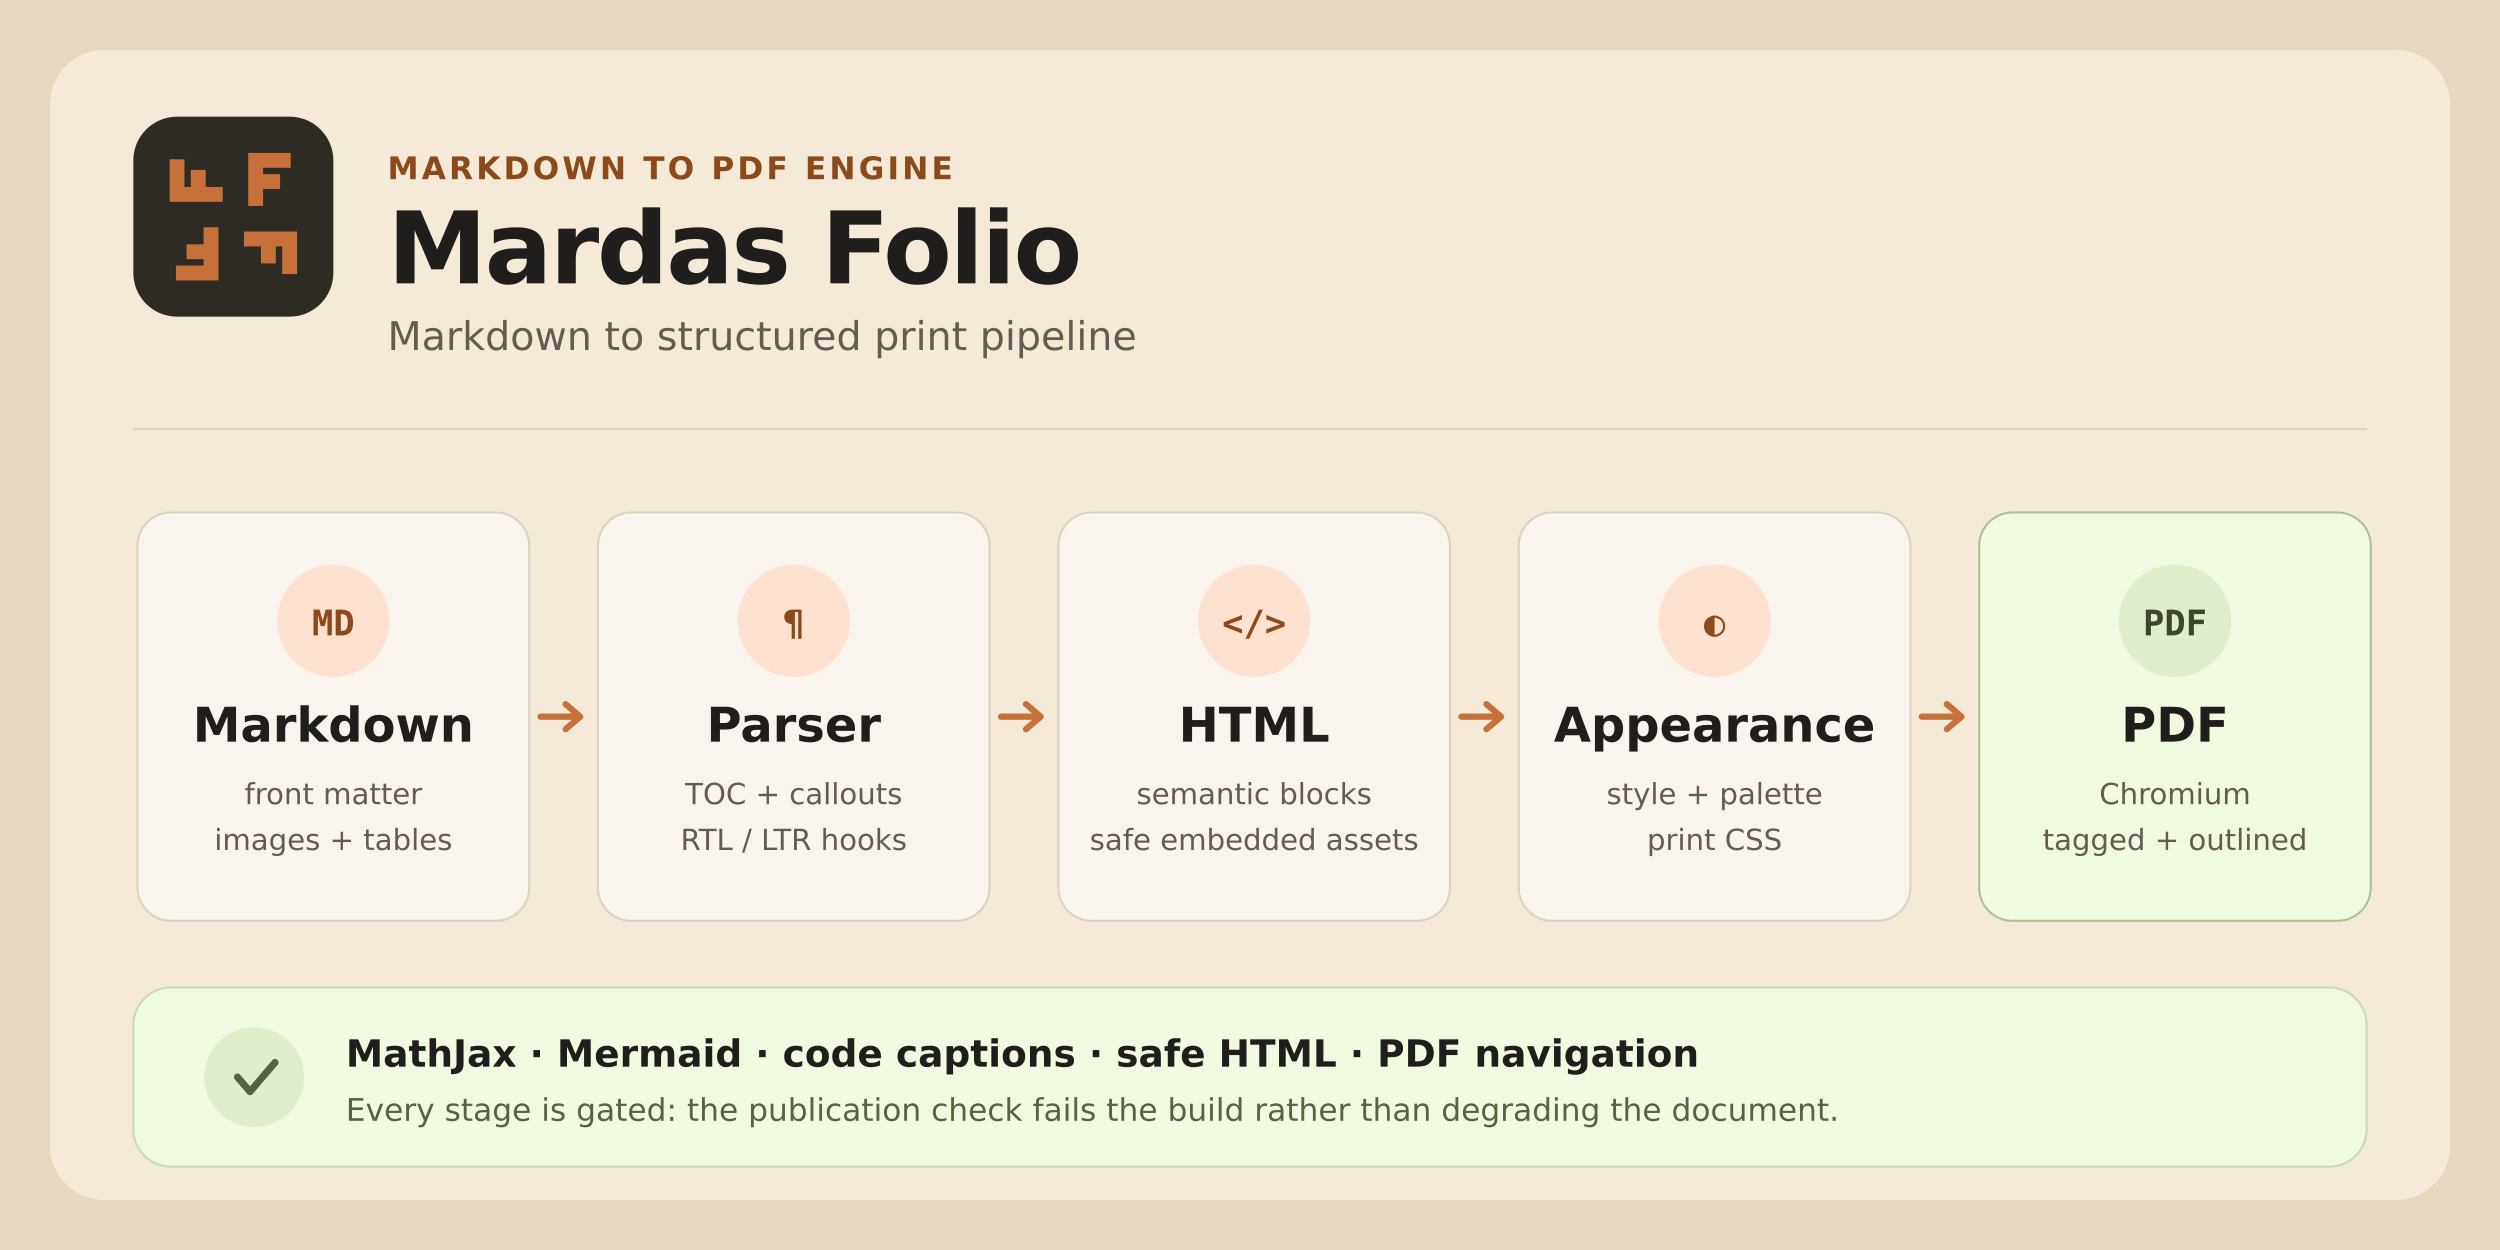
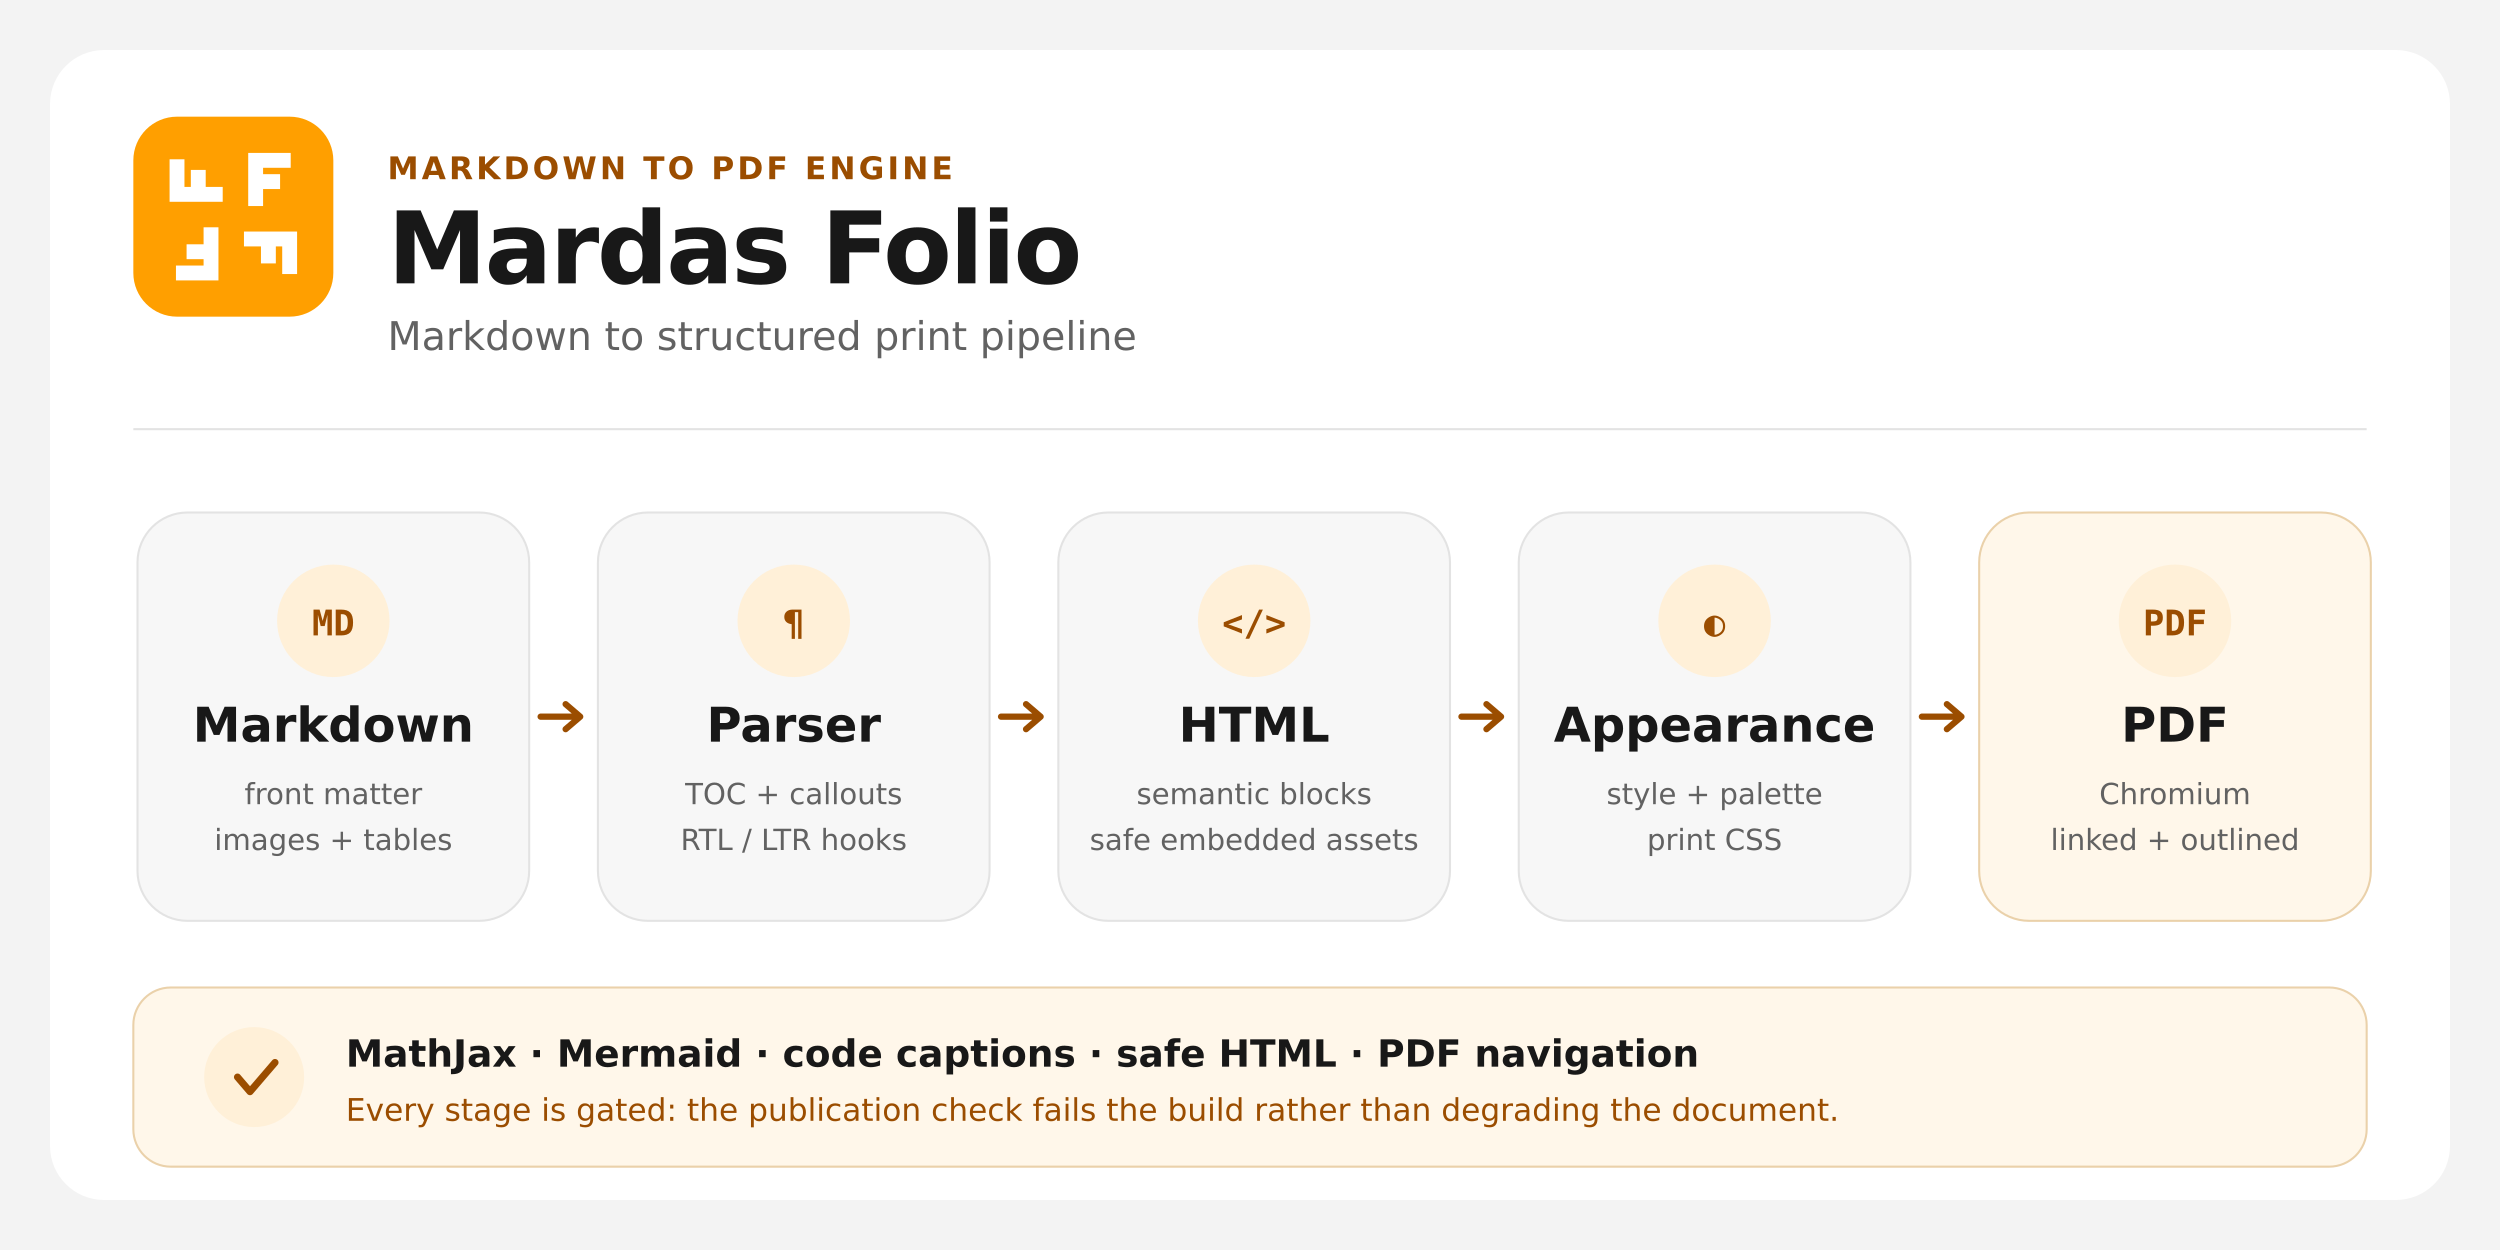
<svg xmlns="http://www.w3.org/2000/svg" width="1200" height="600" viewBox="0 0 1200 600">
-   <rect width="1200" height="600" fill="#e6d9c0" />
-   <rect x="24" y="24" width="1152" height="552" rx="26" fill="#f5ead8" />
+   <rect width="1200" height="600" fill="#F3F3F3" />
+   <rect x="24" y="24" width="1152" height="552" rx="26" fill="#FFFFFF" />
  <g transform="translate(64 56)">
-     <rect width="96" height="96" rx="21" fill="#2e2b25" />
-     <g transform="translate(48 48) scale(0.51)" fill="#c67139">
+     <rect width="96" height="96" rx="21" fill="#FF9F00" />
+     <g transform="translate(48 48) scale(0.51)" fill="#FFFFFF">
      <g transform="rotate(0) translate(14 -60)">
        <path d="M0 0 H40 V14 H14 V20 H30 V34 H14 V50 H0 Z" />
      </g>
      <g transform="rotate(90) translate(14 -60)">
        <path d="M0 0 H40 V14 H14 V20 H30 V34 H14 V50 H0 Z" />
      </g>
      <g transform="rotate(180) translate(14 -60)">
        <path d="M0 0 H40 V14 H14 V20 H30 V34 H14 V50 H0 Z" />
      </g>
      <g transform="rotate(270) translate(14 -60)">
        <path d="M0 0 H40 V14 H14 V20 H30 V34 H14 V50 H0 Z" />
      </g>
    </g>
  </g>
-   <text x="186" y="86" font-family="Figtree,'DejaVu Sans',sans-serif" font-size="15" font-weight="700" letter-spacing="0.1em" fill="#8c491a">MARKDOWN TO PDF ENGINE</text>
-   <text x="186" y="136" font-family="Figtree,'DejaVu Sans',sans-serif" font-size="48" font-weight="700" letter-spacing="-1.1" fill="#201e1d">Mardas Folio</text>
-   <text x="186" y="168" font-family="Figtree,'DejaVu Sans',sans-serif" font-size="19" fill="#645c50">Markdown to structured print pipeline</text>
-   <line x1="64" y1="206" x2="1136" y2="206" stroke="#dcd3c4" stroke-width="1" />
+   <text x="186" y="86" font-family="Figtree,'DejaVu Sans',sans-serif" font-size="15" font-weight="700" letter-spacing="0.1em" fill="#9B4D00">MARKDOWN TO PDF ENGINE</text>
+   <text x="186" y="136" font-family="Figtree,'DejaVu Sans',sans-serif" font-size="48" font-weight="700" letter-spacing="-1.1" fill="#181818">Mardas Folio</text>
+   <text x="186" y="168" font-family="Figtree,'DejaVu Sans',sans-serif" font-size="19" fill="#626262">Markdown to structured print pipeline</text>
+   <line x1="64" y1="206" x2="1136" y2="206" stroke="#E3E3E3" stroke-width="1" />
  <g transform="translate(66 246)">
-     <rect width="188" height="196" rx="16" fill="#f9f4ed" stroke="#dcd3c4" />
-     <circle cx="94.0" cy="52" r="27" fill="#ffe1d0" />
-     <text x="94.0" y="59" text-anchor="middle" font-size="17" font-weight="700" font-family="'IBM Plex Mono','DejaVu Sans Mono',monospace" fill="#8c491a">MD</text>
-     <text x="94.0" y="110" text-anchor="middle" font-size="23" font-weight="700" font-family="Figtree,'DejaVu Sans',sans-serif" fill="#201e1d">Markdown</text>
-     <text x="94.0" y="140" text-anchor="middle" font-size="14" font-family="Figtree,'DejaVu Sans',sans-serif" fill="#645c50">front matter</text>
-     <text x="94.0" y="162" text-anchor="middle" font-size="14" font-family="Figtree,'DejaVu Sans',sans-serif" fill="#645c50">images + tables</text>
+     <rect width="188" height="196" rx="24" fill="#F7F7F7" stroke="#E3E3E3" />
+     <circle cx="94.0" cy="52" r="27" fill="#FFF0D8" />
+     <text x="94.0" y="59" text-anchor="middle" font-size="17" font-weight="700" font-family="'IBM Plex Mono','DejaVu Sans Mono',monospace" fill="#9B4D00">MD</text>
+     <text x="94.0" y="110" text-anchor="middle" font-size="23" font-weight="700" font-family="Figtree,'DejaVu Sans',sans-serif" fill="#181818">Markdown</text>
+     <text x="94.0" y="140" text-anchor="middle" font-size="14" font-family="Figtree,'DejaVu Sans',sans-serif" fill="#626262">front matter</text>
+     <text x="94.0" y="162" text-anchor="middle" font-size="14" font-family="Figtree,'DejaVu Sans',sans-serif" fill="#626262">images + tables</text>
  </g>
-   <path d="M259.5 344 H277.5 M271.5 338 L278.5 344 L271.5 350" stroke="#c67139" stroke-width="3" fill="none" stroke-linecap="round" stroke-linejoin="round" />
+   <path d="M259.5 344 H277.5 M271.5 338 L278.5 344 L271.5 350" stroke="#9B4D00" stroke-width="3" fill="none" stroke-linecap="round" stroke-linejoin="round" />
  <g transform="translate(287 246)">
-     <rect width="188" height="196" rx="16" fill="#f9f4ed" stroke="#dcd3c4" />
-     <circle cx="94.0" cy="52" r="27" fill="#ffe1d0" />
-     <text x="94.0" y="59" text-anchor="middle" font-size="17" font-weight="700" font-family="'IBM Plex Mono','DejaVu Sans Mono',monospace" fill="#8c491a">¶</text>
-     <text x="94.0" y="110" text-anchor="middle" font-size="23" font-weight="700" font-family="Figtree,'DejaVu Sans',sans-serif" fill="#201e1d">Parser</text>
-     <text x="94.0" y="140" text-anchor="middle" font-size="14" font-family="Figtree,'DejaVu Sans',sans-serif" fill="#645c50">TOC + callouts</text>
-     <text x="94.0" y="162" text-anchor="middle" font-size="14" font-family="Figtree,'DejaVu Sans',sans-serif" fill="#645c50">RTL / LTR hooks</text>
+     <rect width="188" height="196" rx="24" fill="#F7F7F7" stroke="#E3E3E3" />
+     <circle cx="94.0" cy="52" r="27" fill="#FFF0D8" />
+     <text x="94.0" y="59" text-anchor="middle" font-size="17" font-weight="700" font-family="'IBM Plex Mono','DejaVu Sans Mono',monospace" fill="#9B4D00">¶</text>
+     <text x="94.0" y="110" text-anchor="middle" font-size="23" font-weight="700" font-family="Figtree,'DejaVu Sans',sans-serif" fill="#181818">Parser</text>
+     <text x="94.0" y="140" text-anchor="middle" font-size="14" font-family="Figtree,'DejaVu Sans',sans-serif" fill="#626262">TOC + callouts</text>
+     <text x="94.0" y="162" text-anchor="middle" font-size="14" font-family="Figtree,'DejaVu Sans',sans-serif" fill="#626262">RTL / LTR hooks</text>
  </g>
-   <path d="M480.5 344 H498.5 M492.5 338 L499.5 344 L492.5 350" stroke="#c67139" stroke-width="3" fill="none" stroke-linecap="round" stroke-linejoin="round" />
+   <path d="M480.5 344 H498.5 M492.5 338 L499.5 344 L492.5 350" stroke="#9B4D00" stroke-width="3" fill="none" stroke-linecap="round" stroke-linejoin="round" />
  <g transform="translate(508 246)">
-     <rect width="188" height="196" rx="16" fill="#f9f4ed" stroke="#dcd3c4" />
-     <circle cx="94.0" cy="52" r="27" fill="#ffe1d0" />
-     <text x="94.0" y="59" text-anchor="middle" font-size="17" font-weight="700" font-family="'IBM Plex Mono','DejaVu Sans Mono',monospace" fill="#8c491a">&lt;/&gt;</text>
-     <text x="94.0" y="110" text-anchor="middle" font-size="23" font-weight="700" font-family="Figtree,'DejaVu Sans',sans-serif" fill="#201e1d">HTML</text>
-     <text x="94.0" y="140" text-anchor="middle" font-size="14" font-family="Figtree,'DejaVu Sans',sans-serif" fill="#645c50">semantic blocks</text>
-     <text x="94.0" y="162" text-anchor="middle" font-size="14" font-family="Figtree,'DejaVu Sans',sans-serif" fill="#645c50">safe embedded assets</text>
+     <rect width="188" height="196" rx="24" fill="#F7F7F7" stroke="#E3E3E3" />
+     <circle cx="94.0" cy="52" r="27" fill="#FFF0D8" />
+     <text x="94.0" y="59" text-anchor="middle" font-size="17" font-weight="700" font-family="'IBM Plex Mono','DejaVu Sans Mono',monospace" fill="#9B4D00">&lt;/&gt;</text>
+     <text x="94.0" y="110" text-anchor="middle" font-size="23" font-weight="700" font-family="Figtree,'DejaVu Sans',sans-serif" fill="#181818">HTML</text>
+     <text x="94.0" y="140" text-anchor="middle" font-size="14" font-family="Figtree,'DejaVu Sans',sans-serif" fill="#626262">semantic blocks</text>
+     <text x="94.0" y="162" text-anchor="middle" font-size="14" font-family="Figtree,'DejaVu Sans',sans-serif" fill="#626262">safe embedded assets</text>
  </g>
-   <path d="M701.5 344 H719.5 M713.5 338 L720.5 344 L713.5 350" stroke="#c67139" stroke-width="3" fill="none" stroke-linecap="round" stroke-linejoin="round" />
+   <path d="M701.5 344 H719.5 M713.5 338 L720.5 344 L713.5 350" stroke="#9B4D00" stroke-width="3" fill="none" stroke-linecap="round" stroke-linejoin="round" />
  <g transform="translate(729 246)">
-     <rect width="188" height="196" rx="16" fill="#f9f4ed" stroke="#dcd3c4" />
-     <circle cx="94.0" cy="52" r="27" fill="#ffe1d0" />
-     <text x="94.0" y="59" text-anchor="middle" font-size="17" font-weight="700" font-family="'IBM Plex Mono','DejaVu Sans Mono',monospace" fill="#8c491a">◐</text>
-     <text x="94.0" y="110" text-anchor="middle" font-size="23" font-weight="700" font-family="Figtree,'DejaVu Sans',sans-serif" fill="#201e1d">Appearance</text>
-     <text x="94.0" y="140" text-anchor="middle" font-size="14" font-family="Figtree,'DejaVu Sans',sans-serif" fill="#645c50">style + palette</text>
-     <text x="94.0" y="162" text-anchor="middle" font-size="14" font-family="Figtree,'DejaVu Sans',sans-serif" fill="#645c50">print CSS</text>
+     <rect width="188" height="196" rx="24" fill="#F7F7F7" stroke="#E3E3E3" />
+     <circle cx="94.0" cy="52" r="27" fill="#FFF0D8" />
+     <text x="94.0" y="59" text-anchor="middle" font-size="17" font-weight="700" font-family="'IBM Plex Mono','DejaVu Sans Mono',monospace" fill="#9B4D00">◐</text>
+     <text x="94.0" y="110" text-anchor="middle" font-size="23" font-weight="700" font-family="Figtree,'DejaVu Sans',sans-serif" fill="#181818">Appearance</text>
+     <text x="94.0" y="140" text-anchor="middle" font-size="14" font-family="Figtree,'DejaVu Sans',sans-serif" fill="#626262">style + palette</text>
+     <text x="94.0" y="162" text-anchor="middle" font-size="14" font-family="Figtree,'DejaVu Sans',sans-serif" fill="#626262">print CSS</text>
  </g>
-   <path d="M922.5 344 H940.5 M934.5 338 L941.5 344 L934.5 350" stroke="#c67139" stroke-width="3" fill="none" stroke-linecap="round" stroke-linejoin="round" />
+   <path d="M922.5 344 H940.5 M934.5 338 L941.5 344 L934.5 350" stroke="#9B4D00" stroke-width="3" fill="none" stroke-linecap="round" stroke-linejoin="round" />
  <g transform="translate(950 246)">
-     <rect width="188" height="196" rx="16" fill="#f0fae1" stroke="#aebf92" />
-     <circle cx="94.0" cy="52" r="27" fill="#e1eecc" />
-     <text x="94.0" y="59" text-anchor="middle" font-size="17" font-weight="700" font-family="'IBM Plex Mono','DejaVu Sans Mono',monospace" fill="#3d472b">PDF</text>
-     <text x="94.0" y="110" text-anchor="middle" font-size="23" font-weight="700" font-family="Figtree,'DejaVu Sans',sans-serif" fill="#201e1d">PDF</text>
-     <text x="94.0" y="140" text-anchor="middle" font-size="14" font-family="Figtree,'DejaVu Sans',sans-serif" fill="#645c50">Chromium</text>
-     <text x="94.0" y="162" text-anchor="middle" font-size="14" font-family="Figtree,'DejaVu Sans',sans-serif" fill="#645c50">tagged + outlined</text>
+     <rect width="188" height="196" rx="24" fill="#FFF7EA" stroke="#EAD1AA" />
+     <circle cx="94.0" cy="52" r="27" fill="#FFF0D8" />
+     <text x="94.0" y="59" text-anchor="middle" font-size="17" font-weight="700" font-family="'IBM Plex Mono','DejaVu Sans Mono',monospace" fill="#9B4D00">PDF</text>
+     <text x="94.0" y="110" text-anchor="middle" font-size="23" font-weight="700" font-family="Figtree,'DejaVu Sans',sans-serif" fill="#181818">PDF</text>
+     <text x="94.0" y="140" text-anchor="middle" font-size="14" font-family="Figtree,'DejaVu Sans',sans-serif" fill="#626262">Chromium</text>
+     <text x="94.0" y="162" text-anchor="middle" font-size="14" font-family="Figtree,'DejaVu Sans',sans-serif" fill="#626262">linked + outlined</text>
  </g>
  <g transform="translate(64 474)">
-     <rect width="1072" height="86" rx="18" fill="#f0fae1" stroke="#ccdbb2" />
-     <circle cx="58" cy="43" r="24" fill="#e1eecc" />
-     <path d="M50 43 l6 7 12 -14" stroke="#56633f" stroke-width="3.4" fill="none" stroke-linecap="round" stroke-linejoin="round" />
-     <text x="102" y="38" font-family="Figtree,'DejaVu Sans',sans-serif" font-size="18" font-weight="700" fill="#201e1d">MathJax · Mermaid · code captions · safe HTML · PDF navigation</text>
-     <text x="102" y="64" font-family="Figtree,'DejaVu Sans',sans-serif" font-size="15" fill="#56633f">Every stage is gated: the publication check fails the build rather than degrading the document.</text>
+     <rect width="1072" height="86" rx="18" fill="#FFF7EA" stroke="#EAD1AA" />
+     <circle cx="58" cy="43" r="24" fill="#FFF0D8" />
+     <path d="M50 43 l6 7 12 -14" stroke="#9B4D00" stroke-width="3.4" fill="none" stroke-linecap="round" stroke-linejoin="round" />
+     <text x="102" y="38" font-family="Figtree,'DejaVu Sans',sans-serif" font-size="18" font-weight="700" fill="#181818">MathJax · Mermaid · code captions · safe HTML · PDF navigation</text>
+     <text x="102" y="64" font-family="Figtree,'DejaVu Sans',sans-serif" font-size="15" fill="#9B4D00">Every stage is gated: the publication check fails the build rather than degrading the document.</text>
  </g>
</svg>
